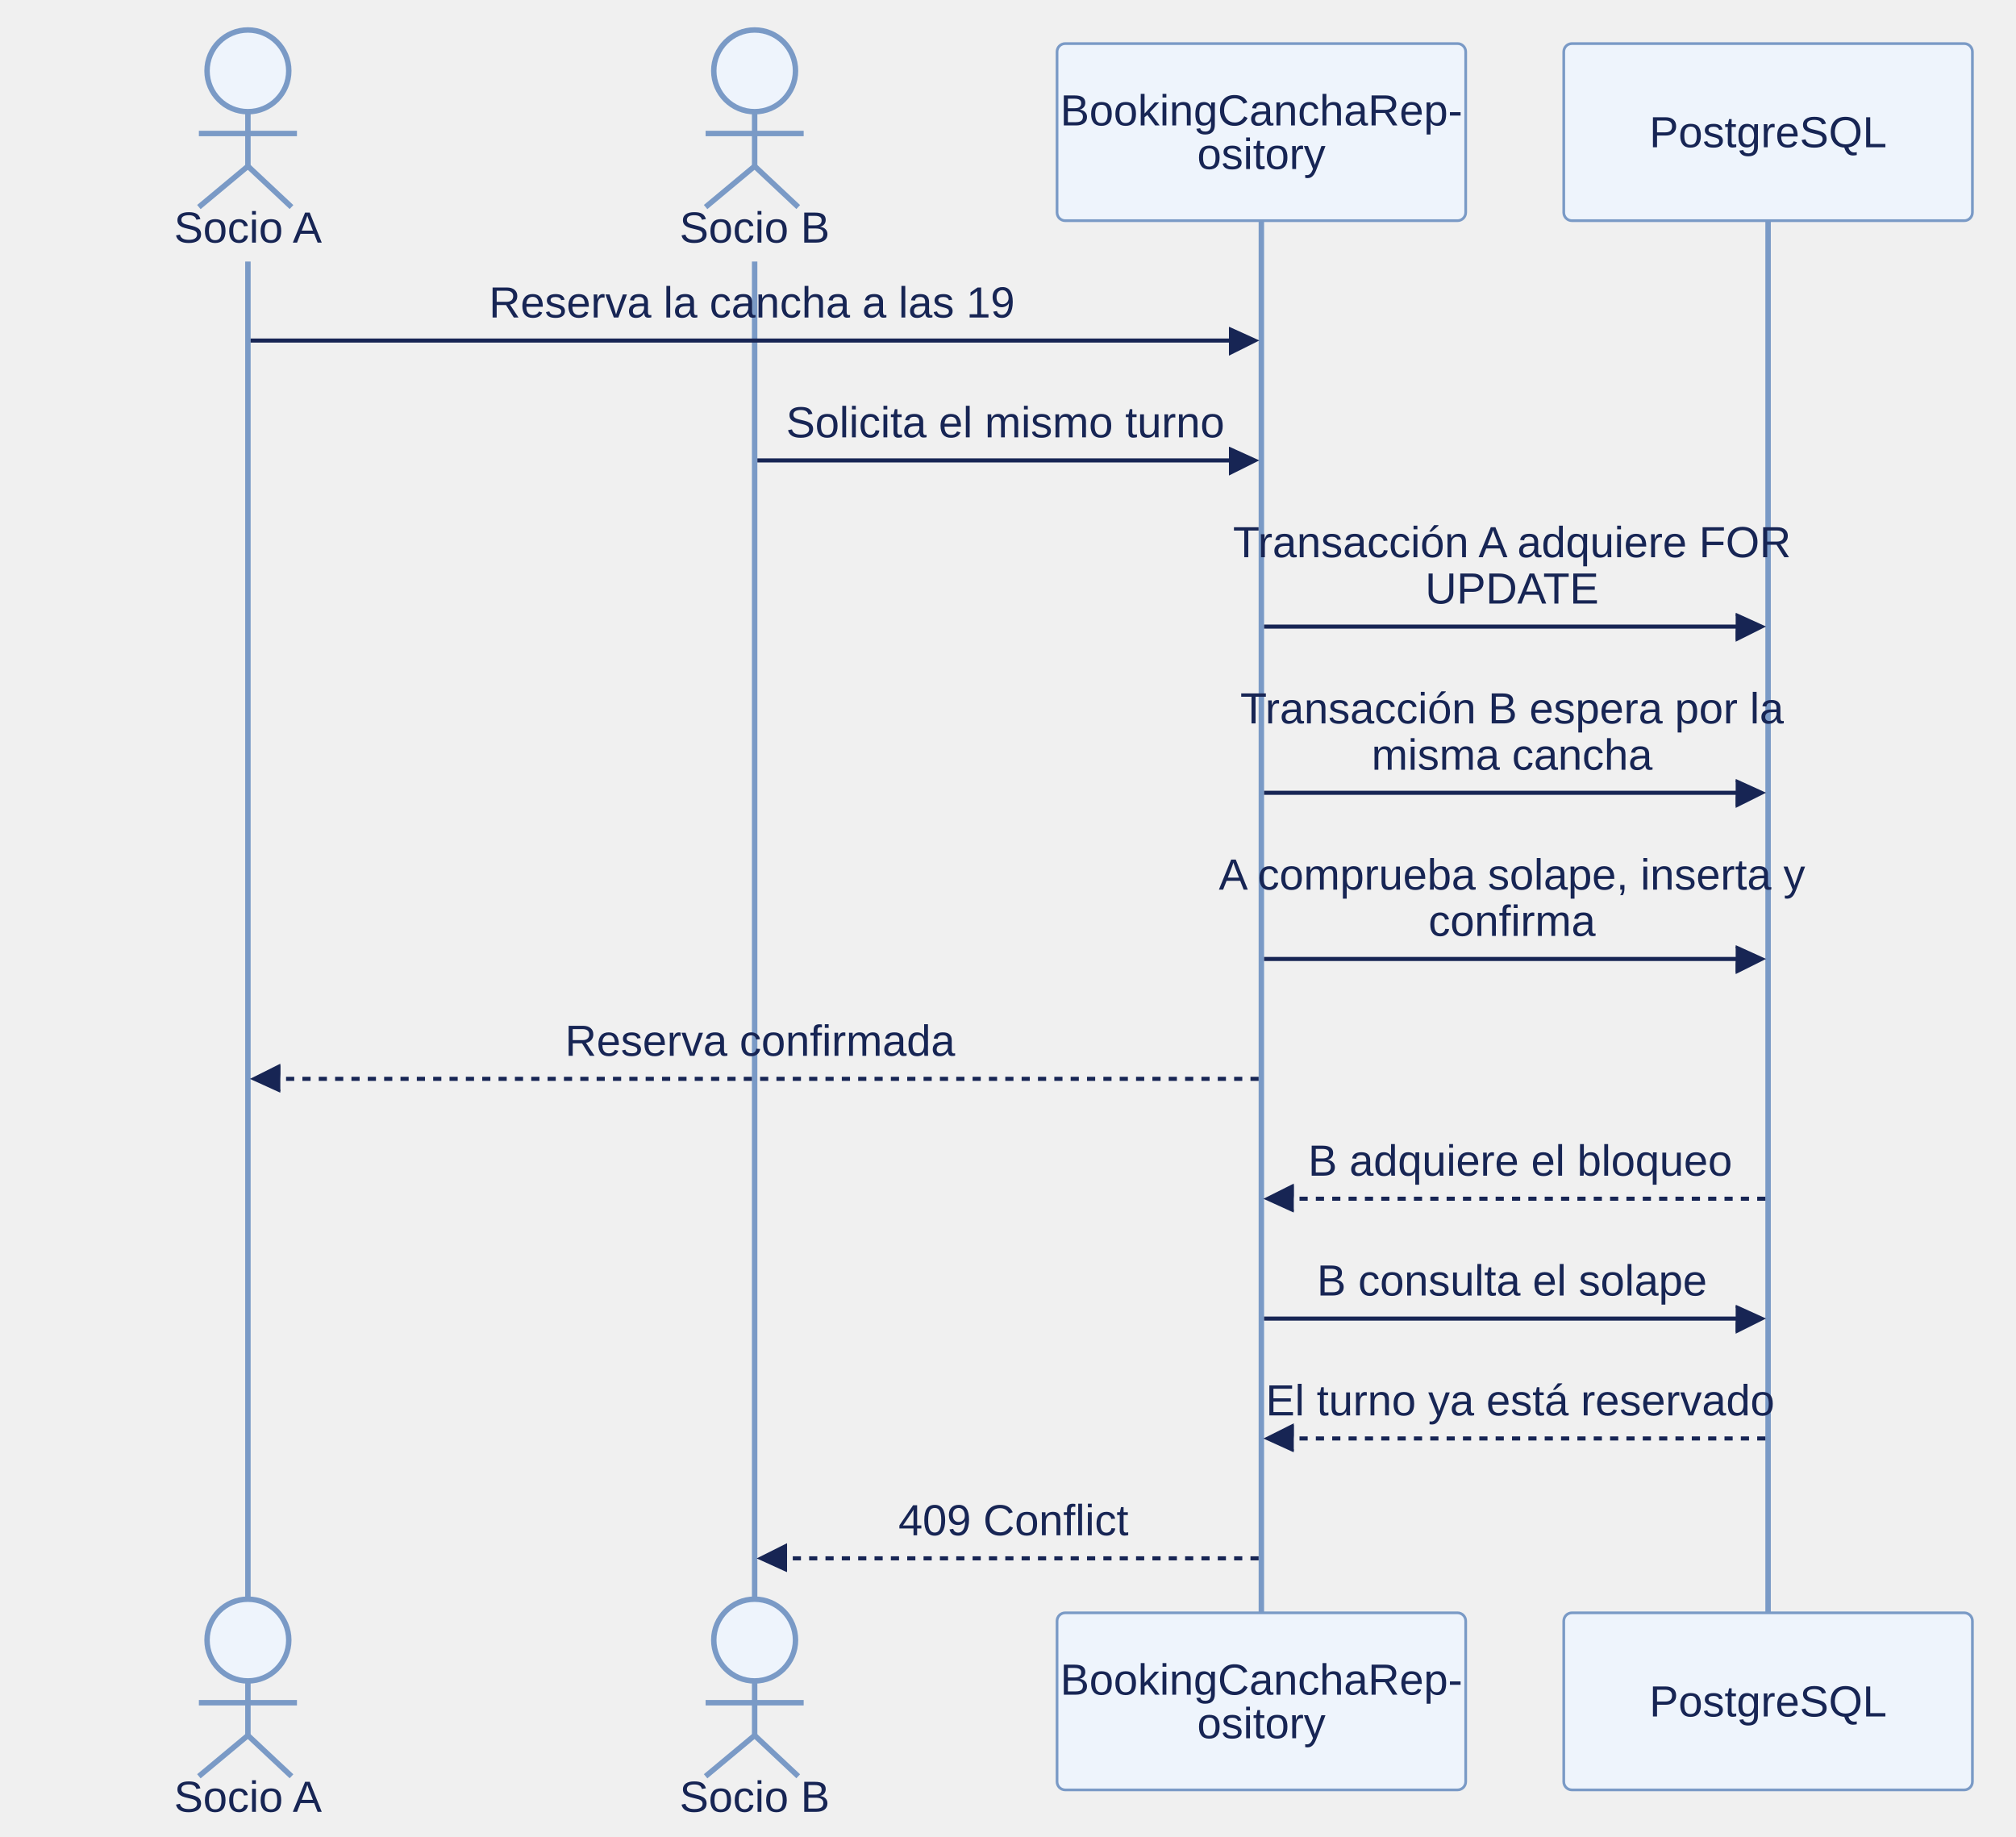
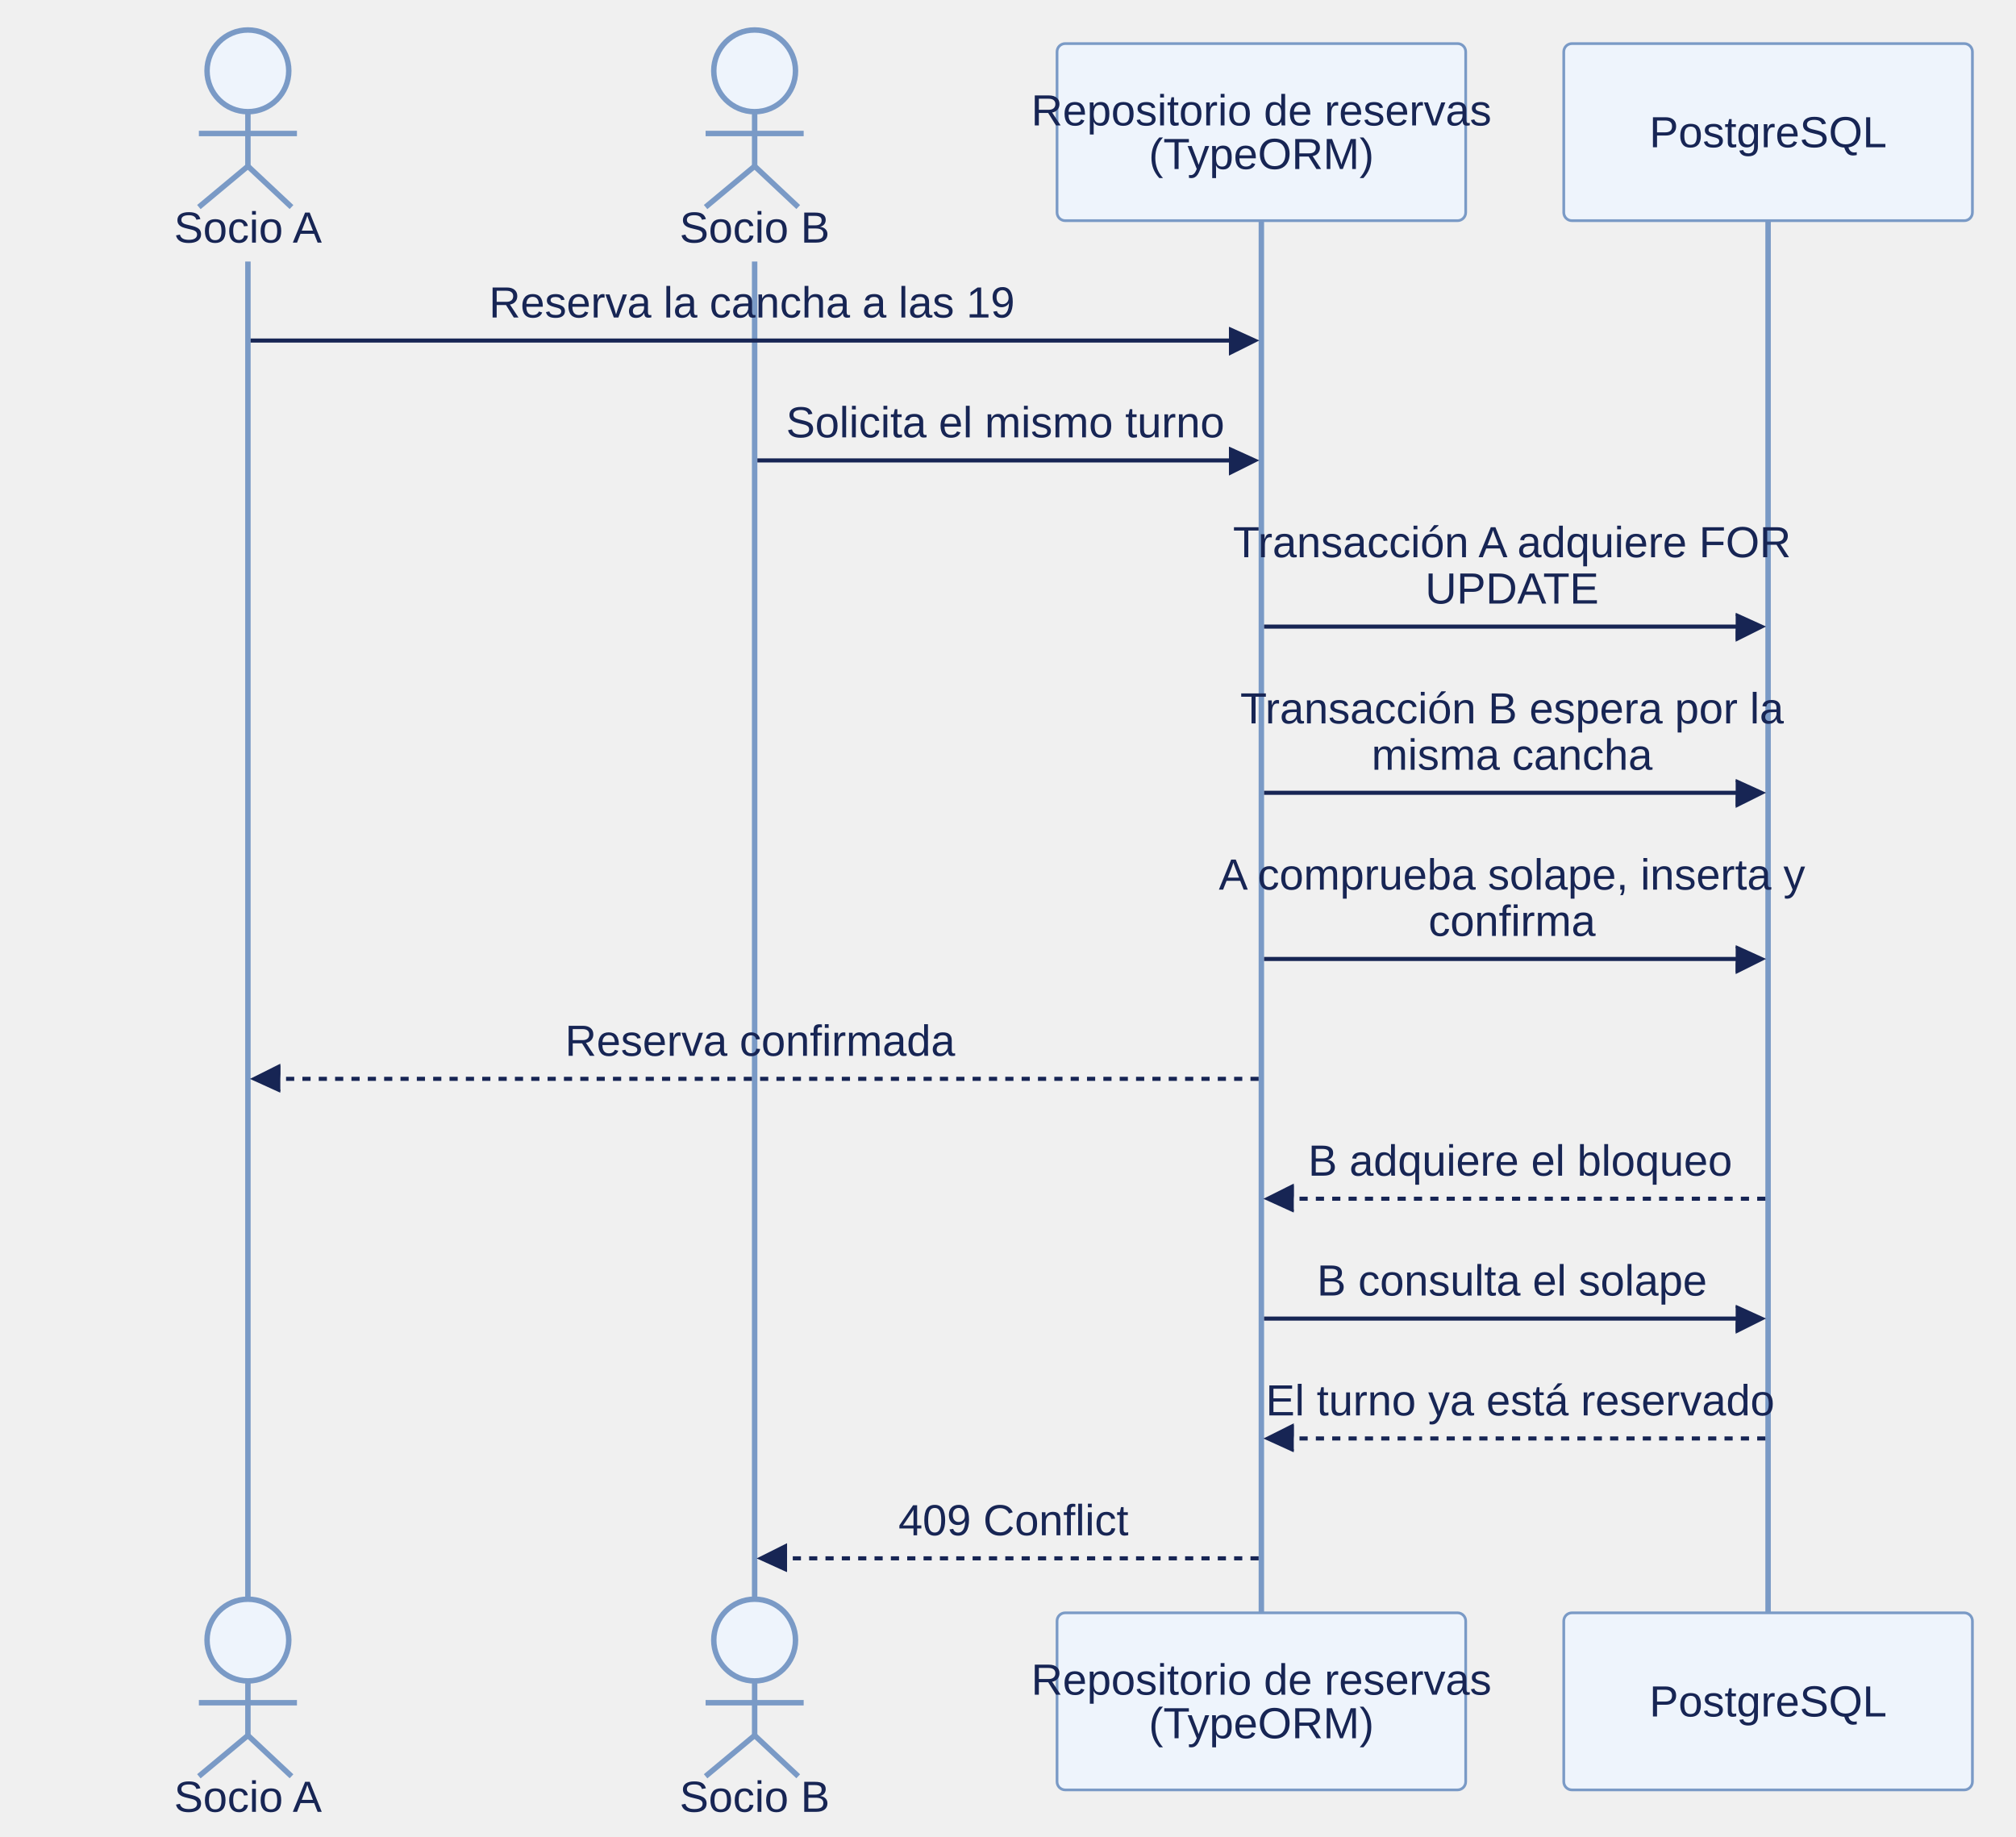
<svg xmlns="http://www.w3.org/2000/svg" id="fig-uml-secuencia-reserva-concurrente" width="740" height="674" viewBox="-16 -16 740 674" role="graphics-document document" aria-roledescription="sequence">
  <g>
    <rect x="558" y="576" fill="#eaeaea" stroke="#666" width="150" height="65" name="DB" rx="3" ry="3" class="actor actor-bottom" />
    <text x="633" y="608.5" dominant-baseline="central" alignment-baseline="central" class="actor actor-box" style="text-anchor: middle; font-size: 16px; font-weight: 400;">
      <tspan x="633" dy="0">PostgreSQL</tspan>
    </text>
  </g>
  <g>
    <rect x="372" y="576" fill="#eaeaea" stroke="#666" width="150" height="65" name="API" rx="3" ry="3" class="actor actor-bottom" />
    <text x="447" y="608.5" dominant-baseline="central" alignment-baseline="central" class="actor actor-box" style="text-anchor: middle; font-size: 16px; font-weight: 400;">
-       <tspan x="447" dy="-8">BookingCanchaRep-</tspan>
+       <tspan x="447" dy="-8">Repositorio de reservas</tspan>
    </text>
    <text x="447" y="608.5" dominant-baseline="central" alignment-baseline="central" class="actor actor-box" style="text-anchor: middle; font-size: 16px; font-weight: 400;">
-       <tspan x="447" dy="8">ository</tspan>
+       <tspan x="447" dy="8">(TypeORM)</tspan>
    </text>
  </g>
  <g />
  <g />
  <g>
-     <line id="actor8" x1="633" y1="65" x2="633" y2="576" class="actor-line 200" stroke-width="0.5px" stroke="#999" name="DB" />
-     <g id="root-8">
+     <line id="actor3" x1="633" y1="65" x2="633" y2="576" class="actor-line 200" stroke-width="0.5px" stroke="#999" name="DB" />
+     <g id="root-3">
      <rect x="558" y="0" fill="#eaeaea" stroke="#666" width="150" height="65" name="DB" rx="3" ry="3" class="actor actor-top" />
      <text x="633" y="32.5" dominant-baseline="central" alignment-baseline="central" class="actor actor-box" style="text-anchor: middle; font-size: 16px; font-weight: 400;">
        <tspan x="633" dy="0">PostgreSQL</tspan>
      </text>
    </g>
  </g>
  <g>
-     <line id="actor7" x1="447" y1="65" x2="447" y2="576" class="actor-line 200" stroke-width="0.5px" stroke="#999" name="API" />
-     <g id="root-7">
+     <line id="actor2" x1="447" y1="65" x2="447" y2="576" class="actor-line 200" stroke-width="0.5px" stroke="#999" name="API" />
+     <g id="root-2">
      <rect x="372" y="0" fill="#eaeaea" stroke="#666" width="150" height="65" name="API" rx="3" ry="3" class="actor actor-top" />
      <text x="447" y="32.5" dominant-baseline="central" alignment-baseline="central" class="actor actor-box" style="text-anchor: middle; font-size: 16px; font-weight: 400;">
-         <tspan x="447" dy="-8">BookingCanchaRep-</tspan>
+         <tspan x="447" dy="-8">Repositorio de reservas</tspan>
      </text>
      <text x="447" y="32.5" dominant-baseline="central" alignment-baseline="central" class="actor actor-box" style="text-anchor: middle; font-size: 16px; font-weight: 400;">
-         <tspan x="447" dy="8">ository</tspan>
+         <tspan x="447" dy="8">(TypeORM)</tspan>
      </text>
    </g>
  </g>
  <g>
-     <line id="actor6" x1="261" y1="80" x2="261" y2="576" class="actor-line 200" stroke-width="0.5px" stroke="#999" name="B" />
+     <line id="actor1" x1="261" y1="80" x2="261" y2="576" class="actor-line 200" stroke-width="0.5px" stroke="#999" name="B" />
  </g>
  <g>
-     <line id="actor5" x1="75" y1="80" x2="75" y2="576" class="actor-line 200" stroke-width="0.5px" stroke="#999" name="A" />
+     <line id="actor0" x1="75" y1="80" x2="75" y2="576" class="actor-line 200" stroke-width="0.5px" stroke="#999" name="A" />
  </g>
  <style>#fig-uml-secuencia-reserva-concurrente{font-family:Arial,sans-serif;font-size:17px;fill:#172554;}@keyframes edge-animation-frame{from{stroke-dashoffset:0;}}@keyframes dash{to{stroke-dashoffset:0;}}#fig-uml-secuencia-reserva-concurrente .edge-animation-slow{stroke-dasharray:9,5!important;stroke-dashoffset:900;animation:dash 50s linear infinite;stroke-linecap:round;}#fig-uml-secuencia-reserva-concurrente .edge-animation-fast{stroke-dasharray:9,5!important;stroke-dashoffset:900;animation:dash 20s linear infinite;stroke-linecap:round;}#fig-uml-secuencia-reserva-concurrente .error-icon{fill:#f5f7fb;}#fig-uml-secuencia-reserva-concurrente .error-text{fill:#0a0804;stroke:#0a0804;}#fig-uml-secuencia-reserva-concurrente .edge-thickness-normal{stroke-width:1px;}#fig-uml-secuencia-reserva-concurrente .edge-thickness-thick{stroke-width:3.5px;}#fig-uml-secuencia-reserva-concurrente .edge-pattern-solid{stroke-dasharray:0;}#fig-uml-secuencia-reserva-concurrente .edge-thickness-invisible{stroke-width:0;fill:none;}#fig-uml-secuencia-reserva-concurrente .edge-pattern-dashed{stroke-dasharray:3;}#fig-uml-secuencia-reserva-concurrente .edge-pattern-dotted{stroke-dasharray:2;}#fig-uml-secuencia-reserva-concurrente .marker{fill:#526782;stroke:#526782;}#fig-uml-secuencia-reserva-concurrente .marker.cross{stroke:#526782;}#fig-uml-secuencia-reserva-concurrente svg{font-family:Arial,sans-serif;font-size:17px;}#fig-uml-secuencia-reserva-concurrente p{margin:0;}#fig-uml-secuencia-reserva-concurrente .actor{stroke:#7a9ac6;fill:#eef4fc;}#fig-uml-secuencia-reserva-concurrente text.actor&gt;tspan{fill:#172554;stroke:none;}#fig-uml-secuencia-reserva-concurrente .actor-line{stroke:#7a9ac6;}#fig-uml-secuencia-reserva-concurrente .innerArc{stroke-width:1.5;stroke-dasharray:none;}#fig-uml-secuencia-reserva-concurrente .messageLine0{stroke-width:1.5;stroke-dasharray:none;stroke:#172554;}#fig-uml-secuencia-reserva-concurrente .messageLine1{stroke-width:1.5;stroke-dasharray:2,2;stroke:#172554;}#fig-uml-secuencia-reserva-concurrente #arrowhead path{fill:#172554;stroke:#172554;}#fig-uml-secuencia-reserva-concurrente .sequenceNumber{fill:#ad987d;}#fig-uml-secuencia-reserva-concurrente #sequencenumber{fill:#172554;}#fig-uml-secuencia-reserva-concurrente #crosshead path{fill:#172554;stroke:#172554;}#fig-uml-secuencia-reserva-concurrente .messageText{fill:#172554;stroke:none;}#fig-uml-secuencia-reserva-concurrente .labelBox{stroke:#7a9ac6;fill:#eef4fc;}#fig-uml-secuencia-reserva-concurrente .labelText,#fig-uml-secuencia-reserva-concurrente .labelText&gt;tspan{fill:#172554;stroke:none;}#fig-uml-secuencia-reserva-concurrente .loopText,#fig-uml-secuencia-reserva-concurrente .loopText&gt;tspan{fill:#172554;stroke:none;}#fig-uml-secuencia-reserva-concurrente .loopLine{stroke-width:2px;stroke-dasharray:2,2;stroke:#7a9ac6;fill:#7a9ac6;}#fig-uml-secuencia-reserva-concurrente .note{stroke:hsl(52.683, 60%, 73.922%);fill:#fff5ad;}#fig-uml-secuencia-reserva-concurrente .noteText,#fig-uml-secuencia-reserva-concurrente .noteText&gt;tspan{fill:#333;stroke:none;}#fig-uml-secuencia-reserva-concurrente .activation0{fill:#ecf7f4;stroke:hsl(163.636, 40.741%, 84.706%);}#fig-uml-secuencia-reserva-concurrente .activation1{fill:#ecf7f4;stroke:hsl(163.636, 40.741%, 84.706%);}#fig-uml-secuencia-reserva-concurrente .activation2{fill:#ecf7f4;stroke:hsl(163.636, 40.741%, 84.706%);}#fig-uml-secuencia-reserva-concurrente .actorPopupMenu{position:absolute;}#fig-uml-secuencia-reserva-concurrente .actorPopupMenuPanel{position:absolute;fill:#eef4fc;box-shadow:0px 8px 16px 0px rgba(0,0,0,0.2);filter:drop-shadow(3px 5px 2px rgb(0 0 0 / 0.4));}#fig-uml-secuencia-reserva-concurrente .actor-man line{stroke:#7a9ac6;fill:#eef4fc;}#fig-uml-secuencia-reserva-concurrente .actor-man circle,#fig-uml-secuencia-reserva-concurrente line{stroke:#7a9ac6;fill:#eef4fc;stroke-width:2px;}#fig-uml-secuencia-reserva-concurrente :root{--mermaid-font-family:"trebuchet ms",verdana,arial,sans-serif;}.edgeLabel rect.background{fill:#fff!important;opacity:1!important;stroke:none!important}.edgeLabel text{fill:#172554!important}</style>
  <g />
  <defs>
    <symbol id="computer" width="24" height="24">
      <path transform="scale(.5)" d="M2 2v13h20v-13h-20zm18 11h-16v-9h16v9zm-10.228 6l.466-1h3.524l.467 1h-4.457zm14.228 3h-24l2-6h2.104l-1.33 4h18.45l-1.297-4h2.073l2 6zm-5-10h-14v-7h14v7z" />
    </symbol>
  </defs>
  <defs>
    <symbol id="database" fill-rule="evenodd" clip-rule="evenodd">
      <path transform="scale(.5)" d="M12.258.001l.256.004.255.005.253.008.251.01.249.012.247.015.246.016.242.019.241.02.239.023.236.024.233.027.231.028.229.031.225.032.223.034.22.036.217.038.214.04.211.041.208.043.205.045.201.046.198.048.194.05.191.051.187.053.183.054.18.056.175.057.172.059.168.06.163.061.16.063.155.064.15.066.074.033.073.033.071.034.07.034.069.035.068.035.067.035.066.035.064.036.064.036.062.036.06.036.06.037.058.037.058.037.055.038.055.038.053.038.052.038.051.039.05.039.048.039.047.039.045.04.044.04.043.04.041.04.04.041.039.041.037.041.036.041.034.041.033.042.032.042.03.042.029.042.027.042.026.043.024.043.023.043.021.043.02.043.018.044.017.043.015.044.013.044.012.044.011.045.009.044.007.045.006.045.004.045.002.045.001.045v17l-.001.045-.002.045-.004.045-.006.045-.007.045-.009.044-.011.045-.012.044-.013.044-.015.044-.017.043-.018.044-.02.043-.021.043-.023.043-.024.043-.026.043-.027.042-.029.042-.03.042-.032.042-.033.042-.034.041-.036.041-.037.041-.039.041-.04.041-.041.04-.043.04-.044.04-.045.04-.047.039-.048.039-.05.039-.051.039-.052.038-.053.038-.055.038-.055.038-.058.037-.058.037-.06.037-.06.036-.062.036-.064.036-.064.036-.066.035-.067.035-.068.035-.069.035-.07.034-.071.034-.073.033-.074.033-.15.066-.155.064-.16.063-.163.061-.168.06-.172.059-.175.057-.18.056-.183.054-.187.053-.191.051-.194.05-.198.048-.201.046-.205.045-.208.043-.211.041-.214.04-.217.038-.22.036-.223.034-.225.032-.229.031-.231.028-.233.027-.236.024-.239.023-.241.02-.242.019-.246.016-.247.015-.249.012-.251.01-.253.008-.255.005-.256.004-.258.001-.258-.001-.256-.004-.255-.005-.253-.008-.251-.01-.249-.012-.247-.015-.245-.016-.243-.019-.241-.02-.238-.023-.236-.024-.234-.027-.231-.028-.228-.031-.226-.032-.223-.034-.22-.036-.217-.038-.214-.04-.211-.041-.208-.043-.204-.045-.201-.046-.198-.048-.195-.05-.19-.051-.187-.053-.184-.054-.179-.056-.176-.057-.172-.059-.167-.06-.164-.061-.159-.063-.155-.064-.151-.066-.074-.033-.072-.033-.072-.034-.07-.034-.069-.035-.068-.035-.067-.035-.066-.035-.064-.036-.063-.036-.062-.036-.061-.036-.06-.037-.058-.037-.057-.037-.056-.038-.055-.038-.053-.038-.052-.038-.051-.039-.049-.039-.049-.039-.046-.039-.046-.04-.044-.04-.043-.04-.041-.04-.04-.041-.039-.041-.037-.041-.036-.041-.034-.041-.033-.042-.032-.042-.03-.042-.029-.042-.027-.042-.026-.043-.024-.043-.023-.043-.021-.043-.02-.043-.018-.044-.017-.043-.015-.044-.013-.044-.012-.044-.011-.045-.009-.044-.007-.045-.006-.045-.004-.045-.002-.045-.001-.045v-17l.001-.045.002-.045.004-.045.006-.045.007-.045.009-.044.011-.045.012-.044.013-.044.015-.044.017-.043.018-.044.02-.043.021-.043.023-.043.024-.043.026-.043.027-.042.029-.042.03-.042.032-.042.033-.042.034-.041.036-.041.037-.041.039-.041.04-.041.041-.04.043-.04.044-.04.046-.04.046-.039.049-.039.049-.039.051-.039.052-.038.053-.038.055-.038.056-.038.057-.037.058-.037.06-.037.061-.036.062-.036.063-.036.064-.036.066-.035.067-.035.068-.035.069-.035.07-.034.072-.034.072-.033.074-.033.151-.066.155-.064.159-.063.164-.061.167-.06.172-.059.176-.057.179-.056.184-.054.187-.053.19-.051.195-.05.198-.048.201-.046.204-.045.208-.043.211-.041.214-.04.217-.038.22-.036.223-.034.226-.032.228-.031.231-.028.234-.027.236-.024.238-.023.241-.02.243-.019.245-.016.247-.015.249-.012.251-.01.253-.008.255-.005.256-.004.258-.001.258.001zm-9.258 20.499v.01l.001.021.003.021.004.022.005.021.006.022.007.022.009.023.01.022.011.023.012.023.013.023.015.023.016.024.017.023.018.024.019.024.021.024.022.025.023.024.024.025.052.049.056.05.061.051.066.051.07.051.075.051.079.052.084.052.088.052.092.052.097.052.102.051.105.052.11.052.114.051.119.051.123.051.127.05.131.05.135.05.139.048.144.049.147.047.152.047.155.047.16.045.163.045.167.043.171.043.176.041.178.041.183.039.187.039.19.037.194.035.197.035.202.033.204.031.209.03.212.029.216.027.219.025.222.024.226.021.23.02.233.018.236.016.24.015.243.012.246.01.249.008.253.005.256.004.259.001.26-.001.257-.004.254-.005.25-.008.247-.011.244-.012.241-.014.237-.016.233-.018.231-.021.226-.021.224-.024.22-.026.216-.027.212-.028.21-.031.205-.031.202-.034.198-.034.194-.036.191-.037.187-.039.183-.04.179-.04.175-.042.172-.043.168-.044.163-.045.16-.046.155-.046.152-.047.148-.048.143-.049.139-.049.136-.05.131-.05.126-.05.123-.051.118-.052.114-.051.11-.052.106-.052.101-.052.096-.052.092-.052.088-.053.083-.051.079-.052.074-.052.07-.051.065-.051.06-.051.056-.05.051-.05.023-.024.023-.025.021-.024.02-.024.019-.024.018-.024.017-.024.015-.023.014-.024.013-.023.012-.023.01-.023.01-.022.008-.022.006-.022.006-.022.004-.022.004-.021.001-.021.001-.021v-4.127l-.077.055-.08.053-.083.054-.085.053-.087.052-.09.052-.093.051-.095.05-.097.05-.1.049-.102.049-.105.048-.106.047-.109.047-.111.046-.114.045-.115.045-.118.044-.12.043-.122.042-.124.042-.126.041-.128.04-.13.04-.132.038-.134.038-.135.037-.138.037-.139.035-.142.035-.143.034-.144.033-.147.032-.148.031-.15.03-.151.03-.153.029-.154.027-.156.027-.158.026-.159.025-.161.024-.162.023-.163.022-.165.021-.166.02-.167.019-.169.018-.169.017-.171.016-.173.015-.173.014-.175.013-.175.012-.177.011-.178.01-.179.008-.179.008-.181.006-.182.005-.182.004-.184.003-.184.002h-.37l-.184-.002-.184-.003-.182-.004-.182-.005-.181-.006-.179-.008-.179-.008-.178-.01-.176-.011-.176-.012-.175-.013-.173-.014-.172-.015-.171-.016-.17-.017-.169-.018-.167-.019-.166-.02-.165-.021-.163-.022-.162-.023-.161-.024-.159-.025-.157-.026-.156-.027-.155-.027-.153-.029-.151-.03-.15-.03-.148-.031-.146-.032-.145-.033-.143-.034-.141-.035-.14-.035-.137-.037-.136-.037-.134-.038-.132-.038-.13-.04-.128-.04-.126-.041-.124-.042-.122-.042-.12-.044-.117-.043-.116-.045-.113-.045-.112-.046-.109-.047-.106-.047-.105-.048-.102-.049-.1-.049-.097-.05-.095-.05-.093-.052-.09-.051-.087-.052-.085-.053-.083-.054-.08-.054-.077-.054v4.127zm0-5.654v.011l.001.021.003.021.004.021.005.022.006.022.007.022.009.022.01.022.011.023.012.023.013.023.015.024.016.023.017.024.018.024.019.024.021.024.022.024.023.025.024.024.052.05.056.05.061.05.066.051.07.051.075.052.079.051.084.052.088.052.092.052.097.052.102.052.105.052.11.051.114.051.119.052.123.05.127.051.131.05.135.049.139.049.144.048.147.048.152.047.155.046.16.045.163.045.167.044.171.042.176.042.178.04.183.04.187.038.19.037.194.036.197.034.202.033.204.032.209.03.212.028.216.027.219.025.222.024.226.022.23.02.233.018.236.016.24.014.243.012.246.01.249.008.253.006.256.003.259.001.26-.001.257-.003.254-.006.25-.008.247-.01.244-.012.241-.015.237-.016.233-.018.231-.02.226-.022.224-.024.22-.025.216-.027.212-.029.21-.03.205-.032.202-.033.198-.035.194-.036.191-.037.187-.039.183-.039.179-.041.175-.042.172-.043.168-.044.163-.045.16-.045.155-.047.152-.047.148-.048.143-.048.139-.05.136-.049.131-.05.126-.051.123-.051.118-.051.114-.052.11-.052.106-.052.101-.052.096-.052.092-.052.088-.052.083-.052.079-.052.074-.051.07-.052.065-.051.06-.05.056-.051.051-.049.023-.025.023-.024.021-.025.02-.024.019-.024.018-.024.017-.024.015-.023.014-.023.013-.024.012-.022.01-.023.01-.023.008-.022.006-.022.006-.022.004-.021.004-.022.001-.021.001-.021v-4.139l-.077.054-.08.054-.083.054-.085.052-.087.053-.09.051-.093.051-.095.051-.097.05-.1.049-.102.049-.105.048-.106.047-.109.047-.111.046-.114.045-.115.044-.118.044-.12.044-.122.042-.124.042-.126.041-.128.04-.13.039-.132.039-.134.038-.135.037-.138.036-.139.036-.142.035-.143.033-.144.033-.147.033-.148.031-.15.03-.151.03-.153.028-.154.028-.156.027-.158.026-.159.025-.161.024-.162.023-.163.022-.165.021-.166.02-.167.019-.169.018-.169.017-.171.016-.173.015-.173.014-.175.013-.175.012-.177.011-.178.009-.179.009-.179.007-.181.007-.182.005-.182.004-.184.003-.184.002h-.37l-.184-.002-.184-.003-.182-.004-.182-.005-.181-.007-.179-.007-.179-.009-.178-.009-.176-.011-.176-.012-.175-.013-.173-.014-.172-.015-.171-.016-.17-.017-.169-.018-.167-.019-.166-.02-.165-.021-.163-.022-.162-.023-.161-.024-.159-.025-.157-.026-.156-.027-.155-.028-.153-.028-.151-.03-.15-.03-.148-.031-.146-.033-.145-.033-.143-.033-.141-.035-.14-.036-.137-.036-.136-.037-.134-.038-.132-.039-.13-.039-.128-.04-.126-.041-.124-.042-.122-.043-.12-.043-.117-.044-.116-.044-.113-.046-.112-.046-.109-.046-.106-.047-.105-.048-.102-.049-.1-.049-.097-.05-.095-.051-.093-.051-.09-.051-.087-.053-.085-.052-.083-.054-.08-.054-.077-.054v4.139zm0-5.666v.011l.001.02.003.022.004.021.005.022.006.021.007.022.009.023.01.022.011.023.012.023.013.023.015.023.016.024.017.024.018.023.019.024.021.025.022.024.023.024.024.025.052.05.056.05.061.05.066.051.07.051.075.052.079.051.084.052.088.052.092.052.097.052.102.052.105.051.11.052.114.051.119.051.123.051.127.05.131.05.135.05.139.049.144.048.147.048.152.047.155.046.16.045.163.045.167.043.171.043.176.042.178.04.183.04.187.038.19.037.194.036.197.034.202.033.204.032.209.03.212.028.216.027.219.025.222.024.226.021.23.02.233.018.236.017.24.014.243.012.246.01.249.008.253.006.256.003.259.001.26-.001.257-.003.254-.006.25-.008.247-.01.244-.013.241-.014.237-.016.233-.018.231-.02.226-.022.224-.024.22-.025.216-.027.212-.029.21-.03.205-.032.202-.033.198-.035.194-.036.191-.037.187-.039.183-.039.179-.041.175-.042.172-.043.168-.044.163-.045.16-.045.155-.047.152-.047.148-.048.143-.049.139-.049.136-.049.131-.051.126-.05.123-.051.118-.052.114-.051.11-.052.106-.052.101-.052.096-.052.092-.052.088-.052.083-.052.079-.052.074-.052.07-.051.065-.051.06-.051.056-.05.051-.049.023-.025.023-.025.021-.024.02-.024.019-.024.018-.024.017-.024.015-.023.014-.024.013-.023.012-.023.01-.022.01-.023.008-.022.006-.022.006-.022.004-.022.004-.021.001-.021.001-.021v-4.153l-.077.054-.08.054-.083.053-.085.053-.087.053-.09.051-.093.051-.095.051-.097.05-.1.049-.102.048-.105.048-.106.048-.109.046-.111.046-.114.046-.115.044-.118.044-.12.043-.122.043-.124.042-.126.041-.128.04-.13.039-.132.039-.134.038-.135.037-.138.036-.139.036-.142.034-.143.034-.144.033-.147.032-.148.032-.15.03-.151.03-.153.028-.154.028-.156.027-.158.026-.159.024-.161.024-.162.023-.163.023-.165.021-.166.02-.167.019-.169.018-.169.017-.171.016-.173.015-.173.014-.175.013-.175.012-.177.01-.178.01-.179.009-.179.007-.181.006-.182.006-.182.004-.184.003-.184.001-.185.001-.185-.001-.184-.001-.184-.003-.182-.004-.182-.006-.181-.006-.179-.007-.179-.009-.178-.01-.176-.01-.176-.012-.175-.013-.173-.014-.172-.015-.171-.016-.17-.017-.169-.018-.167-.019-.166-.02-.165-.021-.163-.023-.162-.023-.161-.024-.159-.024-.157-.026-.156-.027-.155-.028-.153-.028-.151-.03-.15-.03-.148-.032-.146-.032-.145-.033-.143-.034-.141-.034-.14-.036-.137-.036-.136-.037-.134-.038-.132-.039-.13-.039-.128-.041-.126-.041-.124-.041-.122-.043-.12-.043-.117-.044-.116-.044-.113-.046-.112-.046-.109-.046-.106-.048-.105-.048-.102-.048-.1-.05-.097-.049-.095-.051-.093-.051-.09-.052-.087-.052-.085-.053-.083-.053-.08-.054-.077-.054v4.153zm8.74-8.179l-.257.004-.254.005-.25.008-.247.011-.244.012-.241.014-.237.016-.233.018-.231.021-.226.022-.224.023-.22.026-.216.027-.212.028-.21.031-.205.032-.202.033-.198.034-.194.036-.191.038-.187.038-.183.04-.179.041-.175.042-.172.043-.168.043-.163.045-.16.046-.155.046-.152.048-.148.048-.143.048-.139.049-.136.05-.131.05-.126.051-.123.051-.118.051-.114.052-.11.052-.106.052-.101.052-.096.052-.092.052-.088.052-.083.052-.079.052-.074.051-.07.052-.065.051-.06.05-.056.05-.051.05-.023.025-.023.024-.021.024-.02.025-.019.024-.018.024-.017.023-.015.024-.014.023-.013.023-.012.023-.01.023-.01.022-.008.022-.006.023-.006.021-.004.022-.004.021-.001.021-.001.021.001.021.001.021.004.021.004.022.006.021.006.023.008.022.01.022.01.023.012.023.013.023.014.023.015.024.017.023.018.024.019.024.02.025.021.024.023.024.023.025.051.05.056.05.06.05.065.051.07.052.074.051.079.052.083.052.088.052.092.052.096.052.101.052.106.052.11.052.114.052.118.051.123.051.126.051.131.05.136.05.139.049.143.048.148.048.152.048.155.046.16.046.163.045.168.043.172.043.175.042.179.041.183.04.187.038.191.038.194.036.198.034.202.033.205.032.21.031.212.028.216.027.22.026.224.023.226.022.231.021.233.018.237.016.241.014.244.012.247.011.25.008.254.005.257.004.26.001.26-.001.257-.004.254-.005.25-.008.247-.011.244-.012.241-.014.237-.016.233-.018.231-.021.226-.022.224-.023.22-.026.216-.027.212-.028.21-.031.205-.032.202-.033.198-.034.194-.036.191-.038.187-.038.183-.04.179-.041.175-.042.172-.043.168-.043.163-.045.16-.046.155-.046.152-.048.148-.048.143-.048.139-.049.136-.05.131-.05.126-.051.123-.051.118-.051.114-.052.11-.052.106-.052.101-.052.096-.052.092-.052.088-.052.083-.052.079-.052.074-.051.07-.052.065-.051.06-.05.056-.05.051-.05.023-.025.023-.024.021-.024.02-.025.019-.024.018-.024.017-.023.015-.024.014-.023.013-.023.012-.023.01-.023.01-.022.008-.022.006-.023.006-.021.004-.022.004-.021.001-.021.001-.021-.001-.021-.001-.021-.004-.021-.004-.022-.006-.021-.006-.023-.008-.022-.01-.022-.01-.023-.012-.023-.013-.023-.014-.023-.015-.024-.017-.023-.018-.024-.019-.024-.02-.025-.021-.024-.023-.024-.023-.025-.051-.05-.056-.05-.06-.05-.065-.051-.07-.052-.074-.051-.079-.052-.083-.052-.088-.052-.092-.052-.096-.052-.101-.052-.106-.052-.11-.052-.114-.052-.118-.051-.123-.051-.126-.051-.131-.05-.136-.05-.139-.049-.143-.048-.148-.048-.152-.048-.155-.046-.16-.046-.163-.045-.168-.043-.172-.043-.175-.042-.179-.041-.183-.04-.187-.038-.191-.038-.194-.036-.198-.034-.202-.033-.205-.032-.21-.031-.212-.028-.216-.027-.22-.026-.224-.023-.226-.022-.231-.021-.233-.018-.237-.016-.241-.014-.244-.012-.247-.011-.25-.008-.254-.005-.257-.004-.26-.001-.26.001z" />
    </symbol>
  </defs>
  <defs>
    <symbol id="clock" width="24" height="24">
      <path transform="scale(.5)" d="M12 2c5.514 0 10 4.486 10 10s-4.486 10-10 10-10-4.486-10-10 4.486-10 10-10zm0-2c-6.627 0-12 5.373-12 12s5.373 12 12 12 12-5.373 12-12-5.373-12-12-12zm5.848 12.459c.202.038.202.333.001.372-1.907.361-6.045 1.111-6.547 1.111-.719 0-1.301-.582-1.301-1.301 0-.512.77-5.447 1.125-7.445.034-.192.312-.181.343.014l.985 6.238 5.394 1.011z" />
    </symbol>
  </defs>
  <defs>
    <marker id="arrowhead" refX="7.9" refY="5" markerUnits="userSpaceOnUse" markerWidth="12" markerHeight="12" orient="auto-start-reverse">
      <path d="M -1 0 L 10 5 L 0 10 z" />
    </marker>
  </defs>
  <defs>
    <marker id="crosshead" markerWidth="15" markerHeight="8" orient="auto" refX="4" refY="4.5">
      <path fill="none" stroke="#000000" stroke-width="1pt" d="M 1,2 L 6,7 M 6,2 L 1,7" style="stroke-dasharray: 0, 0;" />
    </marker>
  </defs>
  <defs>
    <marker id="filled-head" refX="15.5" refY="7" markerWidth="20" markerHeight="28" orient="auto">
      <path d="M 18,7 L9,13 L14,7 L9,1 Z" />
    </marker>
  </defs>
  <defs>
    <marker id="sequencenumber" refX="15" refY="15" markerWidth="60" markerHeight="40" orient="auto">
      <circle cx="15" cy="15" r="6" />
    </marker>
  </defs>
  <g class="actor-man actor-top" name="A">
-     <line id="actor-man-torso5" x1="75" y1="25" x2="75" y2="45" />
-     <line id="actor-man-arms5" x1="57" y1="33" x2="93" y2="33" />
+     <line id="actor-man-torso0" x1="75" y1="25" x2="75" y2="45" />
+     <line id="actor-man-arms0" x1="57" y1="33" x2="93" y2="33" />
    <line x1="57" y1="60" x2="75" y2="45" />
    <line x1="75" y1="45" x2="91" y2="60" />
    <circle cx="75" cy="10" r="15" width="150" height="65" />
    <text x="75" y="67.5" dominant-baseline="central" alignment-baseline="central" class="actor actor-man" style="text-anchor: middle; font-size: 16px; font-weight: 400;">
      <tspan x="75" dy="0">Socio A</tspan>
    </text>
  </g>
  <g class="actor-man actor-top" name="B">
-     <line id="actor-man-torso6" x1="261" y1="25" x2="261" y2="45" />
-     <line id="actor-man-arms6" x1="243" y1="33" x2="279" y2="33" />
+     <line id="actor-man-torso1" x1="261" y1="25" x2="261" y2="45" />
+     <line id="actor-man-arms1" x1="243" y1="33" x2="279" y2="33" />
    <line x1="243" y1="60" x2="261" y2="45" />
    <line x1="261" y1="45" x2="277" y2="60" />
    <circle cx="261" cy="10" r="15" width="150" height="65" />
    <text x="261" y="67.5" dominant-baseline="central" alignment-baseline="central" class="actor actor-man" style="text-anchor: middle; font-size: 16px; font-weight: 400;">
      <tspan x="261" dy="0">Socio B</tspan>
    </text>
  </g>
  <text x="260" y="80" text-anchor="middle" dominant-baseline="middle" alignment-baseline="middle" class="messageText" dy="1em" style="font-size: 16px; font-weight: 400;">Reserva la cancha a las 19</text>
  <line x1="76" y1="109" x2="443" y2="109" class="messageLine0" stroke-width="2" stroke="none" marker-end="url(#arrowhead)" style="fill: none;" />
  <text x="353" y="124" text-anchor="middle" dominant-baseline="middle" alignment-baseline="middle" class="messageText" dy="1em" style="font-size: 16px; font-weight: 400;">Solicita el mismo turno</text>
  <line x1="262" y1="153" x2="443" y2="153" class="messageLine0" stroke-width="2" stroke="none" marker-end="url(#arrowhead)" style="fill: none;" />
  <text x="539" y="168" text-anchor="middle" dominant-baseline="middle" alignment-baseline="middle" class="messageText" dy="1em" style="font-size: 16px; font-weight: 400;">Transacción A adquiere FOR</text>
  <text x="539" y="185" text-anchor="middle" dominant-baseline="middle" alignment-baseline="middle" class="messageText" dy="1em" style="font-size: 16px; font-weight: 400;">UPDATE</text>
  <line x1="448" y1="214" x2="629" y2="214" class="messageLine0" stroke-width="2" stroke="none" marker-end="url(#arrowhead)" style="fill: none;" />
  <text x="539" y="229" text-anchor="middle" dominant-baseline="middle" alignment-baseline="middle" class="messageText" dy="1em" style="font-size: 16px; font-weight: 400;">Transacción B espera por la</text>
  <text x="539" y="246" text-anchor="middle" dominant-baseline="middle" alignment-baseline="middle" class="messageText" dy="1em" style="font-size: 16px; font-weight: 400;">misma cancha</text>
  <line x1="448" y1="275" x2="629" y2="275" class="messageLine0" stroke-width="2" stroke="none" marker-end="url(#arrowhead)" style="fill: none;" />
  <text x="539" y="290" text-anchor="middle" dominant-baseline="middle" alignment-baseline="middle" class="messageText" dy="1em" style="font-size: 16px; font-weight: 400;">A comprueba solape, inserta y</text>
  <text x="539" y="307" text-anchor="middle" dominant-baseline="middle" alignment-baseline="middle" class="messageText" dy="1em" style="font-size: 16px; font-weight: 400;">confirma</text>
  <line x1="448" y1="336" x2="629" y2="336" class="messageLine0" stroke-width="2" stroke="none" marker-end="url(#arrowhead)" style="fill: none;" />
  <text x="263" y="351" text-anchor="middle" dominant-baseline="middle" alignment-baseline="middle" class="messageText" dy="1em" style="font-size: 16px; font-weight: 400;">Reserva confirmada</text>
  <line x1="446" y1="380" x2="79" y2="380" class="messageLine1" stroke-width="2" stroke="none" marker-end="url(#arrowhead)" style="stroke-dasharray: 3, 3; fill: none;" />
  <text x="542" y="395" text-anchor="middle" dominant-baseline="middle" alignment-baseline="middle" class="messageText" dy="1em" style="font-size: 16px; font-weight: 400;">B adquiere el bloqueo</text>
  <line x1="632" y1="424" x2="451" y2="424" class="messageLine1" stroke-width="2" stroke="none" marker-end="url(#arrowhead)" style="stroke-dasharray: 3, 3; fill: none;" />
  <text x="539" y="439" text-anchor="middle" dominant-baseline="middle" alignment-baseline="middle" class="messageText" dy="1em" style="font-size: 16px; font-weight: 400;">B consulta el solape</text>
  <line x1="448" y1="468" x2="629" y2="468" class="messageLine0" stroke-width="2" stroke="none" marker-end="url(#arrowhead)" style="fill: none;" />
  <text x="542" y="483" text-anchor="middle" dominant-baseline="middle" alignment-baseline="middle" class="messageText" dy="1em" style="font-size: 16px; font-weight: 400;">El turno ya está reservado</text>
  <line x1="632" y1="512" x2="451" y2="512" class="messageLine1" stroke-width="2" stroke="none" marker-end="url(#arrowhead)" style="stroke-dasharray: 3, 3; fill: none;" />
  <text x="356" y="527" text-anchor="middle" dominant-baseline="middle" alignment-baseline="middle" class="messageText" dy="1em" style="font-size: 16px; font-weight: 400;">409 Conflict</text>
  <line x1="446" y1="556" x2="265" y2="556" class="messageLine1" stroke-width="2" stroke="none" marker-end="url(#arrowhead)" style="stroke-dasharray: 3, 3; fill: none;" />
  <g class="actor-man actor-bottom" name="A">
-     <line id="actor-man-torso8" x1="75" y1="601" x2="75" y2="621" />
-     <line id="actor-man-arms8" x1="57" y1="609" x2="93" y2="609" />
+     <line id="actor-man-torso3" x1="75" y1="601" x2="75" y2="621" />
+     <line id="actor-man-arms3" x1="57" y1="609" x2="93" y2="609" />
    <line x1="57" y1="636" x2="75" y2="621" />
    <line x1="75" y1="621" x2="91" y2="636" />
    <circle cx="75" cy="586" r="15" width="150" height="65" />
    <text x="75" y="643.5" dominant-baseline="central" alignment-baseline="central" class="actor actor-man" style="text-anchor: middle; font-size: 16px; font-weight: 400;">
      <tspan x="75" dy="0">Socio A</tspan>
    </text>
  </g>
  <g class="actor-man actor-bottom" name="B">
-     <line id="actor-man-torso8" x1="261" y1="601" x2="261" y2="621" />
-     <line id="actor-man-arms8" x1="243" y1="609" x2="279" y2="609" />
+     <line id="actor-man-torso3" x1="261" y1="601" x2="261" y2="621" />
+     <line id="actor-man-arms3" x1="243" y1="609" x2="279" y2="609" />
    <line x1="243" y1="636" x2="261" y2="621" />
    <line x1="261" y1="621" x2="277" y2="636" />
    <circle cx="261" cy="586" r="15" width="150" height="65" />
    <text x="261" y="643.5" dominant-baseline="central" alignment-baseline="central" class="actor actor-man" style="text-anchor: middle; font-size: 16px; font-weight: 400;">
      <tspan x="261" dy="0">Socio B</tspan>
    </text>
  </g>
</svg>
